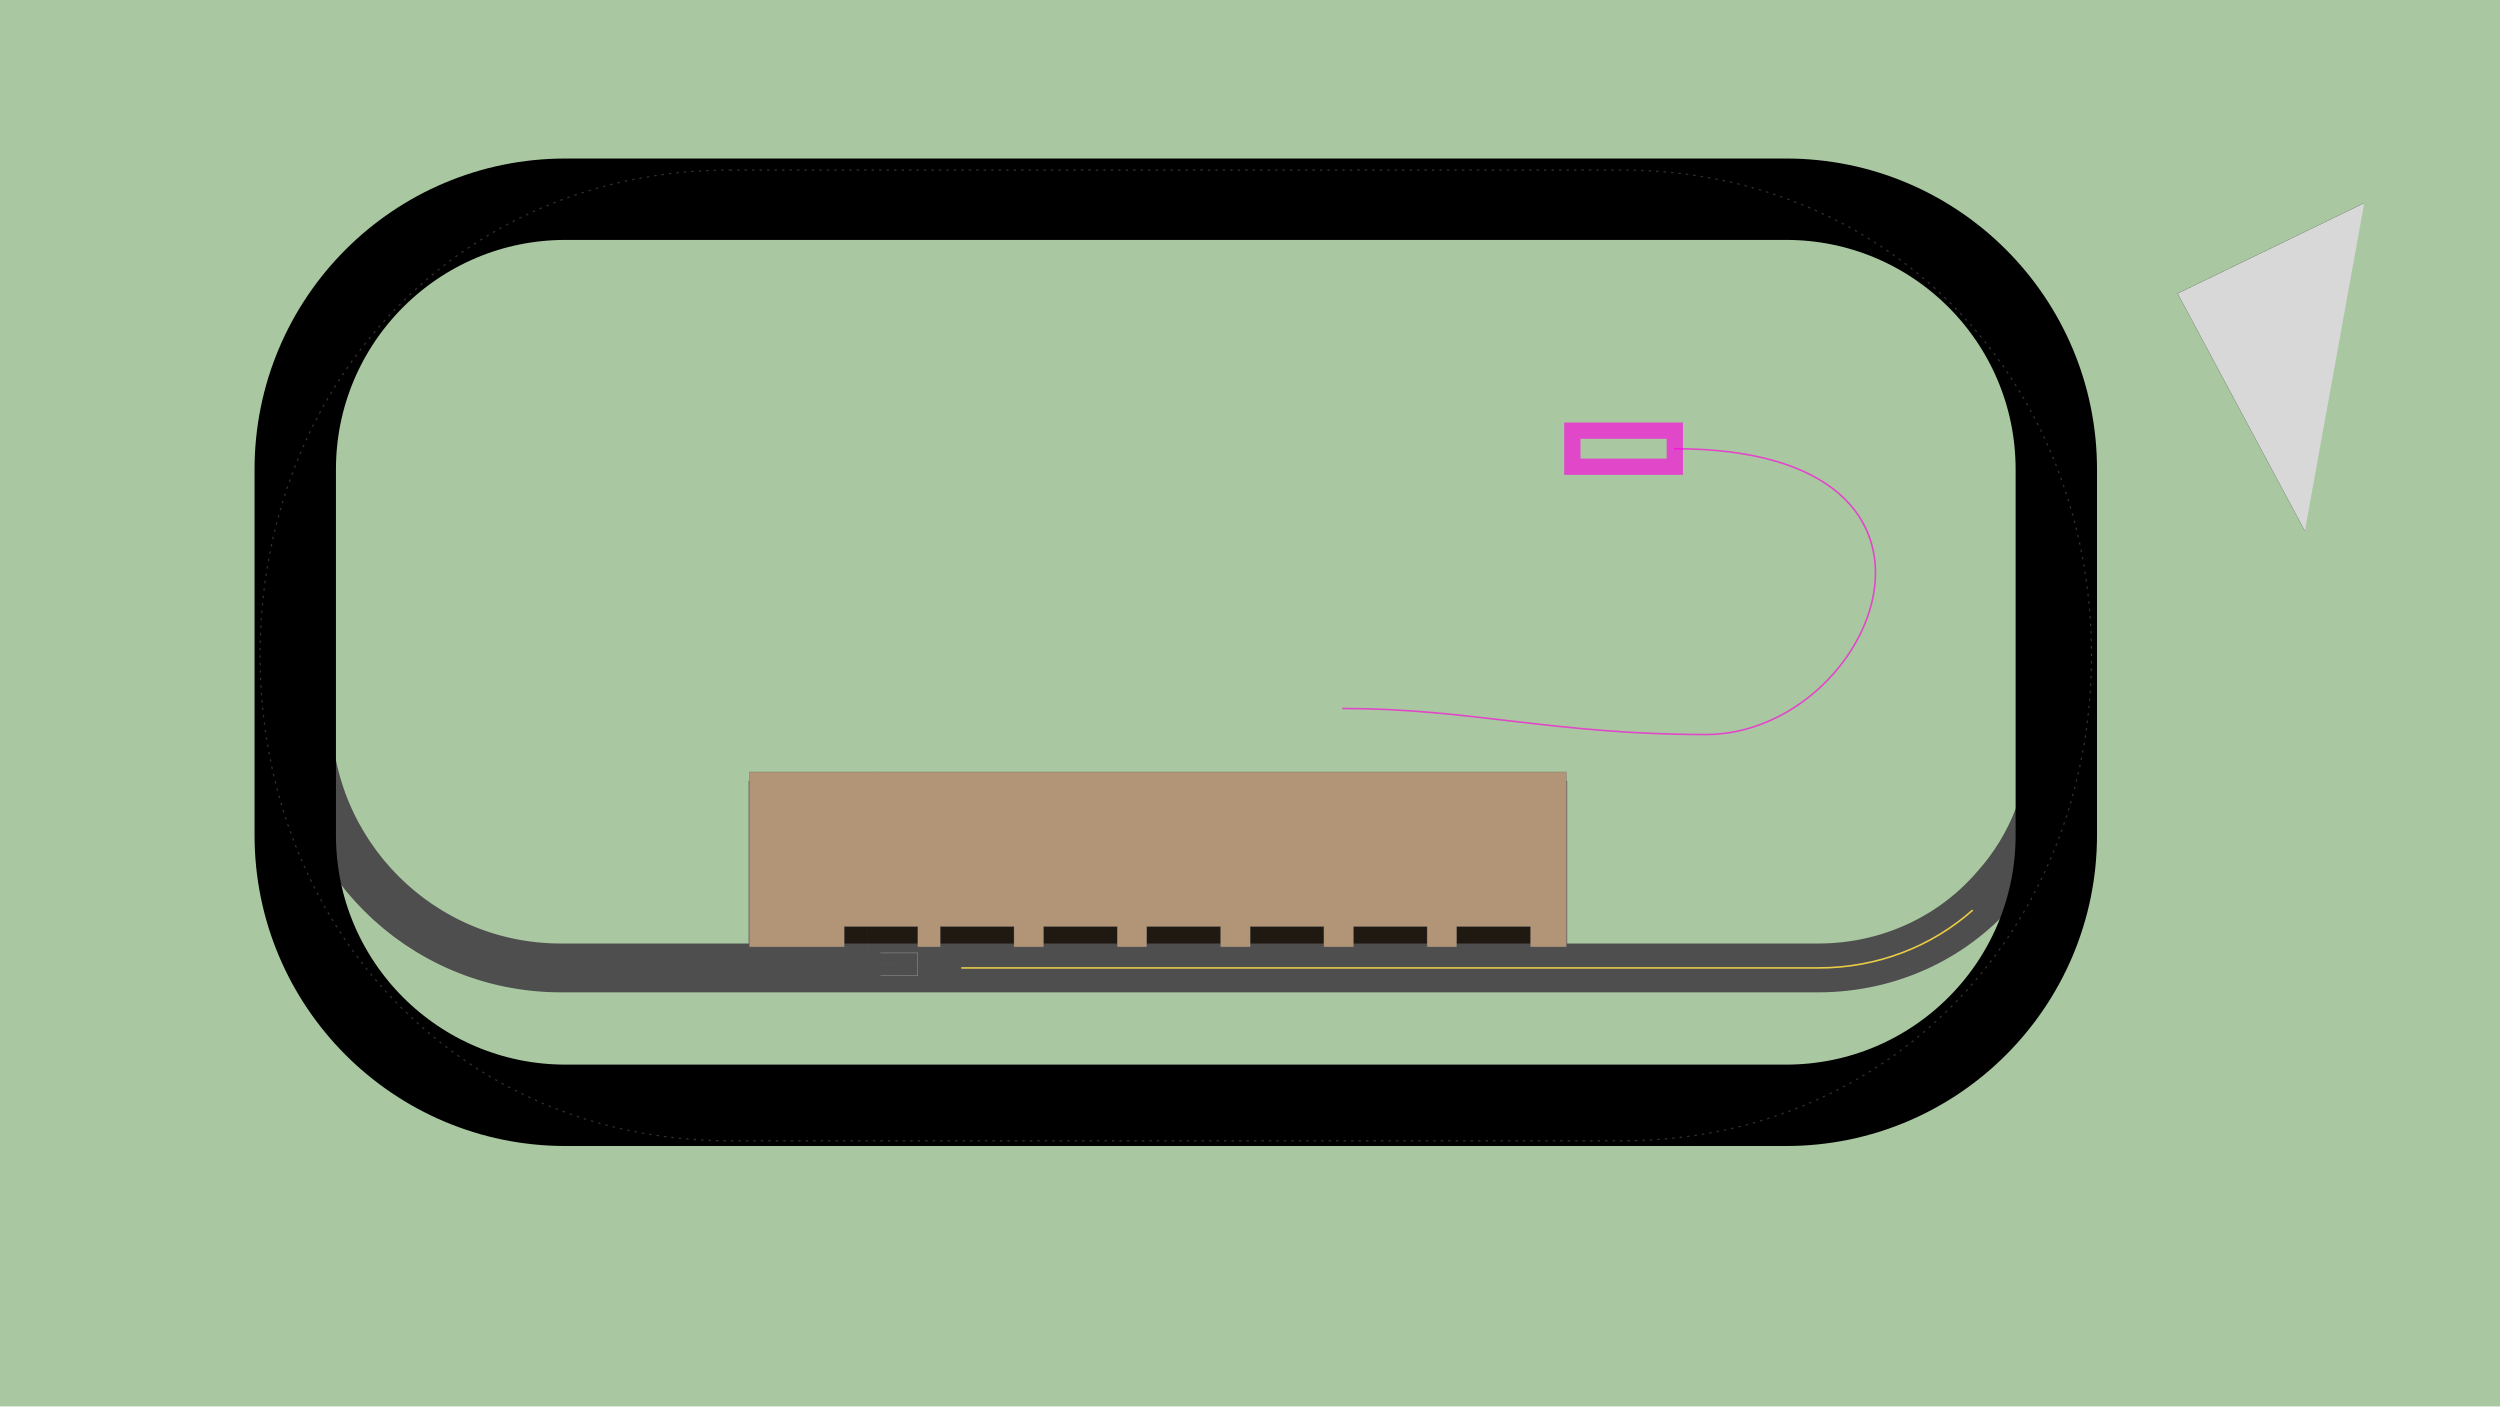
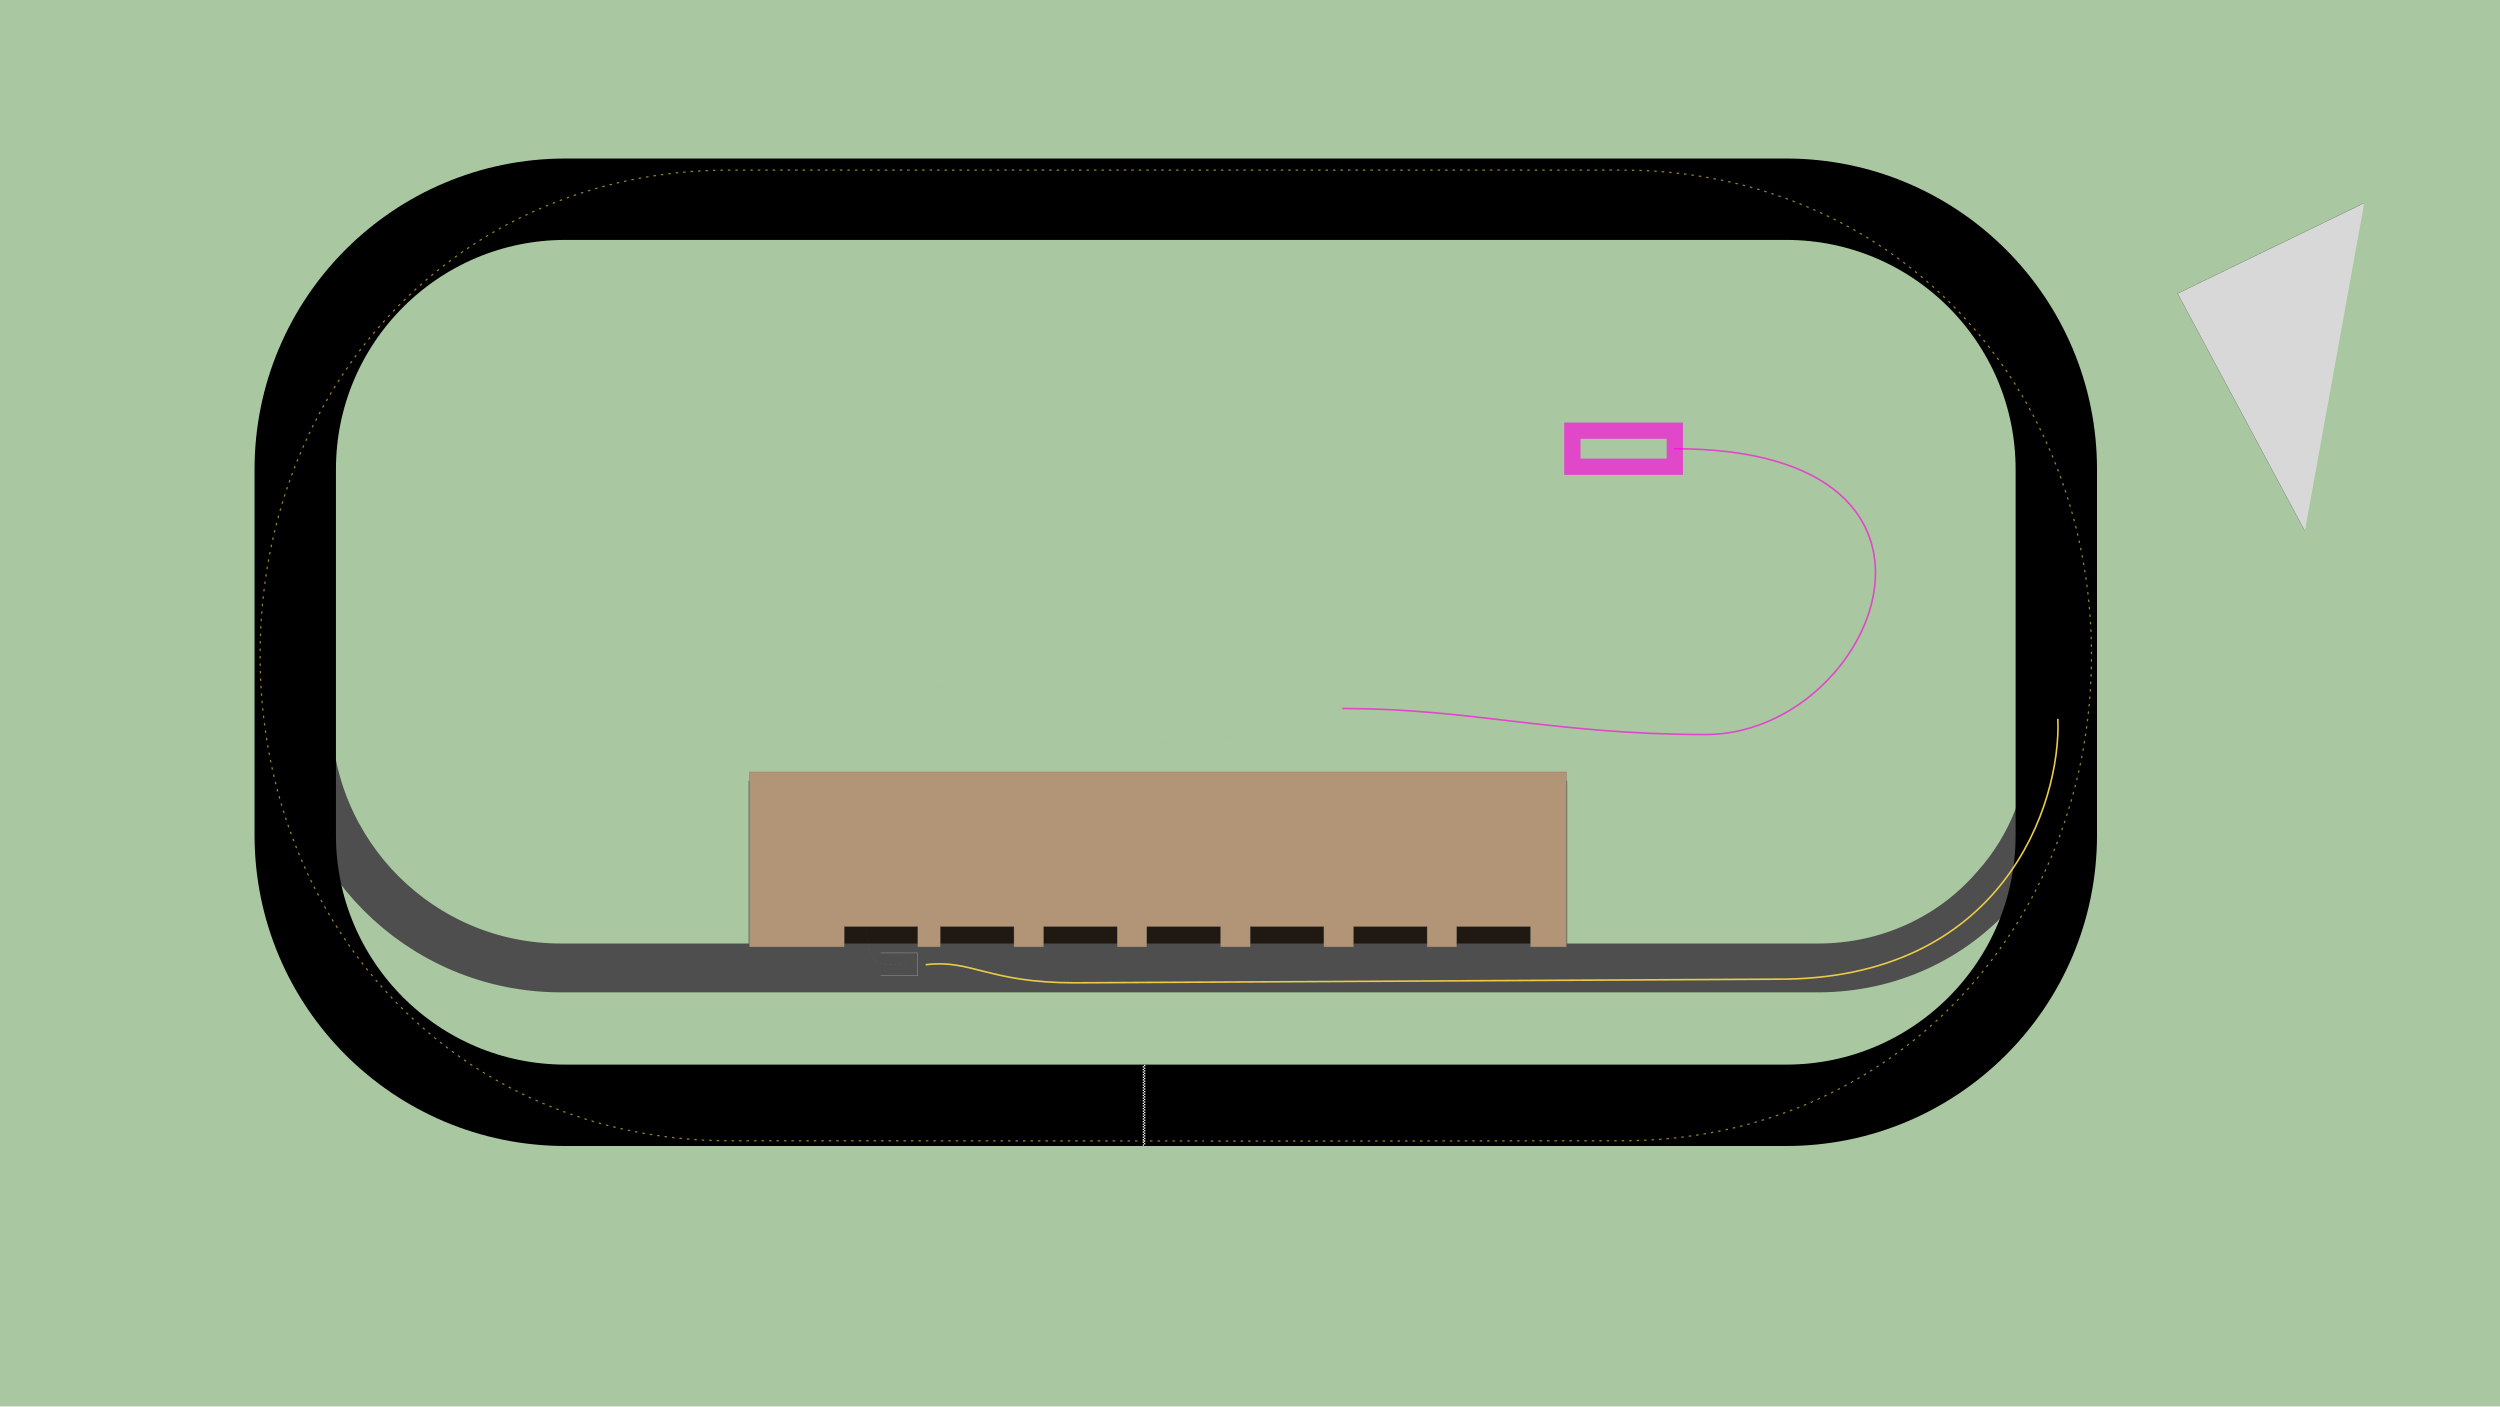
<svg xmlns="http://www.w3.org/2000/svg" width="15360" height="8640" viewBox="0 0 15360 8640" version="1.1" id="svg5">
  <defs id="defs2asd54654">
    <style id="style2">@media screen and (-webkit-min-device-pixel-ratio:0) {
:root &gt; g {display: none!important; opacity: 0;}
:root &gt; g:target {display: block!important; opacity: 1;}
       }</style>
  </defs>
  <g id="world" style="display:inline">
    <rect style="opacity:0.645;fill:#82b276;fill-opacity:1;stroke-width:1040;stroke-miterlimit:4.3;paint-order:markers fill stroke" id="rect1" width="15360" height="8640" x="0" y="0" />
    <path id="path9" style="display:inline;fill:#201912;fill-opacity:1;stroke:#6b6b6b;stroke-width:10.001;stroke-linecap:square;stroke-miterlimit:4.3;stroke-dasharray:none;stroke-opacity:1;paint-order:markers fill stroke" d="m 4604,4803 v 1075 h 5020 v -1075 z" />
    <rect style="opacity:0.645;fill:none;stroke:#ff00df;stroke-width:100.013;stroke-linecap:square;stroke-miterlimit:4.3;paint-order:markers fill stroke" id="rect2" width="221.5" height="629.5" x="2646" y="-10290" transform="rotate(90)" />
    <path style="opacity:0.645;fill:none;stroke:#ff00df;stroke-width:10.001;stroke-linecap:square;stroke-miterlimit:4.3;stroke-dasharray:none;paint-order:markers fill stroke" d="m 10290,2757 c 1970,0 1230,1756 190,1756 -930,0 -1446,-160 -2228,-160" id="garagebox" />
  </g>
  <g id="track" style="display:inline">
    <path id="pitlane-surface" style="display:inline;fill:none;fill-opacity:0.219;stroke:#4e4e4e;stroke-width:300;stroke-miterlimit:4.3;stroke-dasharray:none;paint-order:markers fill stroke" d="m 12620,4498 c 0,367 -130,701 -360,957 -260,302 -650,492 -1090,492 h -1020 -5866 -837 c -866,0 -1562,-701 -1562,-1564" />
    <rect style="fill:none;fill-opacity:0.219;stroke:#000000;stroke-width:500.064;stroke-miterlimit:4.3;stroke-dasharray:none;stroke-opacity:1;paint-order:markers fill stroke" id="track_surface" width="10820" height="5567" x="1814" y="1224" rx="1660" ry="1660" />
-     <path id="pitlane" style="fill:none;fill-opacity:0.219;stroke:#eacb47;stroke-width:10.001;stroke-miterlimit:4.3;stroke-dasharray:none;stroke-opacity:1;paint-order:markers fill stroke" d="m 12120,5592 c -250,221 -580,355 -950,355 h -5264" />
-     <path id="racetrack" style="opacity:0.209;fill:none;fill-opacity:0.219;stroke:#e7e7e7;stroke-width:7.65;stroke-miterlimit:4.3;stroke-dasharray:15.301, 30.601;stroke-dashoffset:0;paint-order:markers fill stroke" d="m 4483,1045 h 5483 c 1674,0 2884,1330 2884,2981 0,1651 -1210,2983 -2884,2983 h -5483 c -1675,0 -2885,-1332 -2885,-2983 0,-1651 1210,-2981 2885,-2981 z">
+     <path id="pitlane" style="fill:none;fill-opacity:0.219;stroke:#eacb47;stroke-width:10.001;stroke-miterlimit:4.3;stroke-dasharray:none;stroke-opacity:1;paint-order:markers fill stroke" d="M 5687.402 5927.349 C 5967.863 5892.265 6070.767 6038.459 6603.16 6038.459 L 10905.858 6016.024 C 12308.342 6028.891 12664.865 4936.564 12643.461 4416.591" />
+     <path id="racetrack" style="opacity:0.635;fill:none;fill-opacity:0.219;stroke:#eacb47;stroke-width:7.65;stroke-miterlimit:4.3;stroke-dasharray:15.301, 30.601;stroke-dashoffset:0;stroke-opacity:1;paint-order:markers" d="m 7439,7011 2526,-2 c 1675,-1 2885,-1332 2885,-2983 0,-1651 -1210,-2981 -2885,-2981 h -5483 c -1674,0 -2884,1330 -2884,2981 0,1651 1210,2982 2884,2983 l 2915,1">
      </path>
    <path id="pitboxarea" style="fill:none;stroke:#ffffff;stroke-width:1.411;stroke-miterlimit:4.3;stroke-dasharray:11.284, 1.411;stroke-dashoffset:1.411;stroke-opacity:1;paint-order:markers fill stroke" d="m 5410,5855 h 229 v 140 h -229" />
    <path id="pitbox" style="opacity:0.209;fill:none;stroke:#f8f8f8;stroke-width:5.001;stroke-miterlimit:4.3;stroke-dasharray:10.001, 20.003;stroke-opacity:0.229;paint-order:markers fill stroke" d="m 7680,4571 c -1369,0 -1650,-806 -2203,-158 -76,89 -207,989 -140,1406 20,128 110,106 235,106" />
  </g>
  <g id="elevated" style="display:inline">
    <path id="rect6" style="opacity:1;fill:#b29576;fill-opacity:1;stroke:#6b6b6b;stroke-width:2;stroke-linecap:square;stroke-miterlimit:4.3;stroke-dasharray:none;stroke-opacity:1;paint-order:markers fill stroke" d="m 4604,4743 v 1075 h 583 v -125 h 452 v 125 h 138 v -125 h 453 v 125 h 182 v -125 h 452 v 125 h 182 v -125 h 453 v 125 h 182 v -125 h 453 v 125 h 182 v -125 h 452 v 125 h 182 v -125 h 453 v 125 h 221 v -1075 z" />
-     <path style="fill: rgb(216, 216, 216); stroke: rgb(0, 0, 0);" d="M 14161.036 3262.734 L 13379.139 1803.191 L 14525.922 1247.175" />
+     <path style="fill: rgb(216, 216, 216); stroke: rgb(0, 0, 0);" d="M 14161.036 3262.734 L 13379.139 1803.191 L 14525.922 1247.175" id="path2" />
  </g>
+   <path id="rect5" style="opacity:1;fill:#ffffff;stroke-width:0;paint-order:markers fill stroke" d="m 7029,6783 v 8 h 8 v -8 z m 0,8 h -8 v 8 h 8 z m 0,8 v 8 h 8 v -8 z m 0,8 h -8 v 8 h 8 z m 0,8 v 8 h 8 v -8 z m 0,8 h -8 v 8 h 8 z m 0,8 v 8 h 8 v -8 z m 0,8 h -8 v 8 h 8 z m 0,8 v 8 h 8 v -8 z m 0,8 h -8 v 8 h 8 z m 0,8 v 8 h 8 v -8 z m 0,8 h -8 v 8 h 8 z m 0,8 v 8 h 8 v -8 z m 0,8 h -8 v 8 h 8 z m 0,8 v 8 h 8 v -8 z m 0,8 h -8 v 8 h 8 z m 0,8 v 8 h 8 v -8 z m 0,8 h -8 v 8 h 8 z m 0,8 v 8 h 8 v -8 z m 0,8 h -8 v 8 h 8 z m 0,8 v 8 h 8 v -8 z m 0,8 h -8 v 8 h 8 z m 0,8 v 8 h 8 v -8 z m 0,8 h -8 v 8 h 8 z m 0,8 v 8 h 8 v -8 z m 0,8 h -8 v 8 h 8 z m 0,8 v 8 h 8 v -8 z m 0,8 h -8 v 8 h 8 z m 0,8 v 8 h 8 v -8 z m 0,8 h -8 v 8 h 8 z m 0,8 v 8 h 8 v -8 z m 0,8 h -8 v 8 h 8 z" />
+   <path id="path12" style="opacity:1;fill:#ffffff;stroke-width:0;paint-order:markers fill stroke" d="m 7021,6543 h 8 z m 8,0 v 8 h 8 v -8 z m 0,8 h -8 v 8 h 8 z m 0,8 v 8 h 8 v -8 z m 0,8 h -8 v 8 h 8 z m 0,8 v 8 h 8 v -8 z m 0,8 h -8 v 8 h 8 z m 0,8 v 8 h 8 v -8 z m 0,8 h -8 v 8 h 8 z m 0,8 v 8 h 8 v -8 z m 0,8 h -8 v 8 h 8 z m 0,8 v 8 h 8 v -8 z m 0,8 h -8 v 8 h 8 z m 0,8 v 8 h 8 v -8 z m 0,8 h -8 v 8 h 8 z m 0,8 v 8 h 8 v -8 z m 0,8 h -8 v 8 h 8 z m 0,8 v 8 h 8 v -8 z m 0,8 h -8 v 8 h 8 z m 0,8 v 8 h 8 v -8 z m 0,8 h -8 v 8 h 8 z m 0,8 v 8 h 8 v -8 z m 0,8 h -8 v 8 h 8 z m 0,8 v 8 h 8 v -8 z m 0,8 h -8 v 8 h 8 z m 0,8 v 8 h 8 v -8 z m 0,8 h -8 v 8 h 8 z m 0,8 v 8 h 8 v -8 z m 0,8 h -8 v 8 h 8 z m 0,8 v 8 h 8 v -8 z m 0,8 h -8 v 8 h 8 z" />
</svg>
